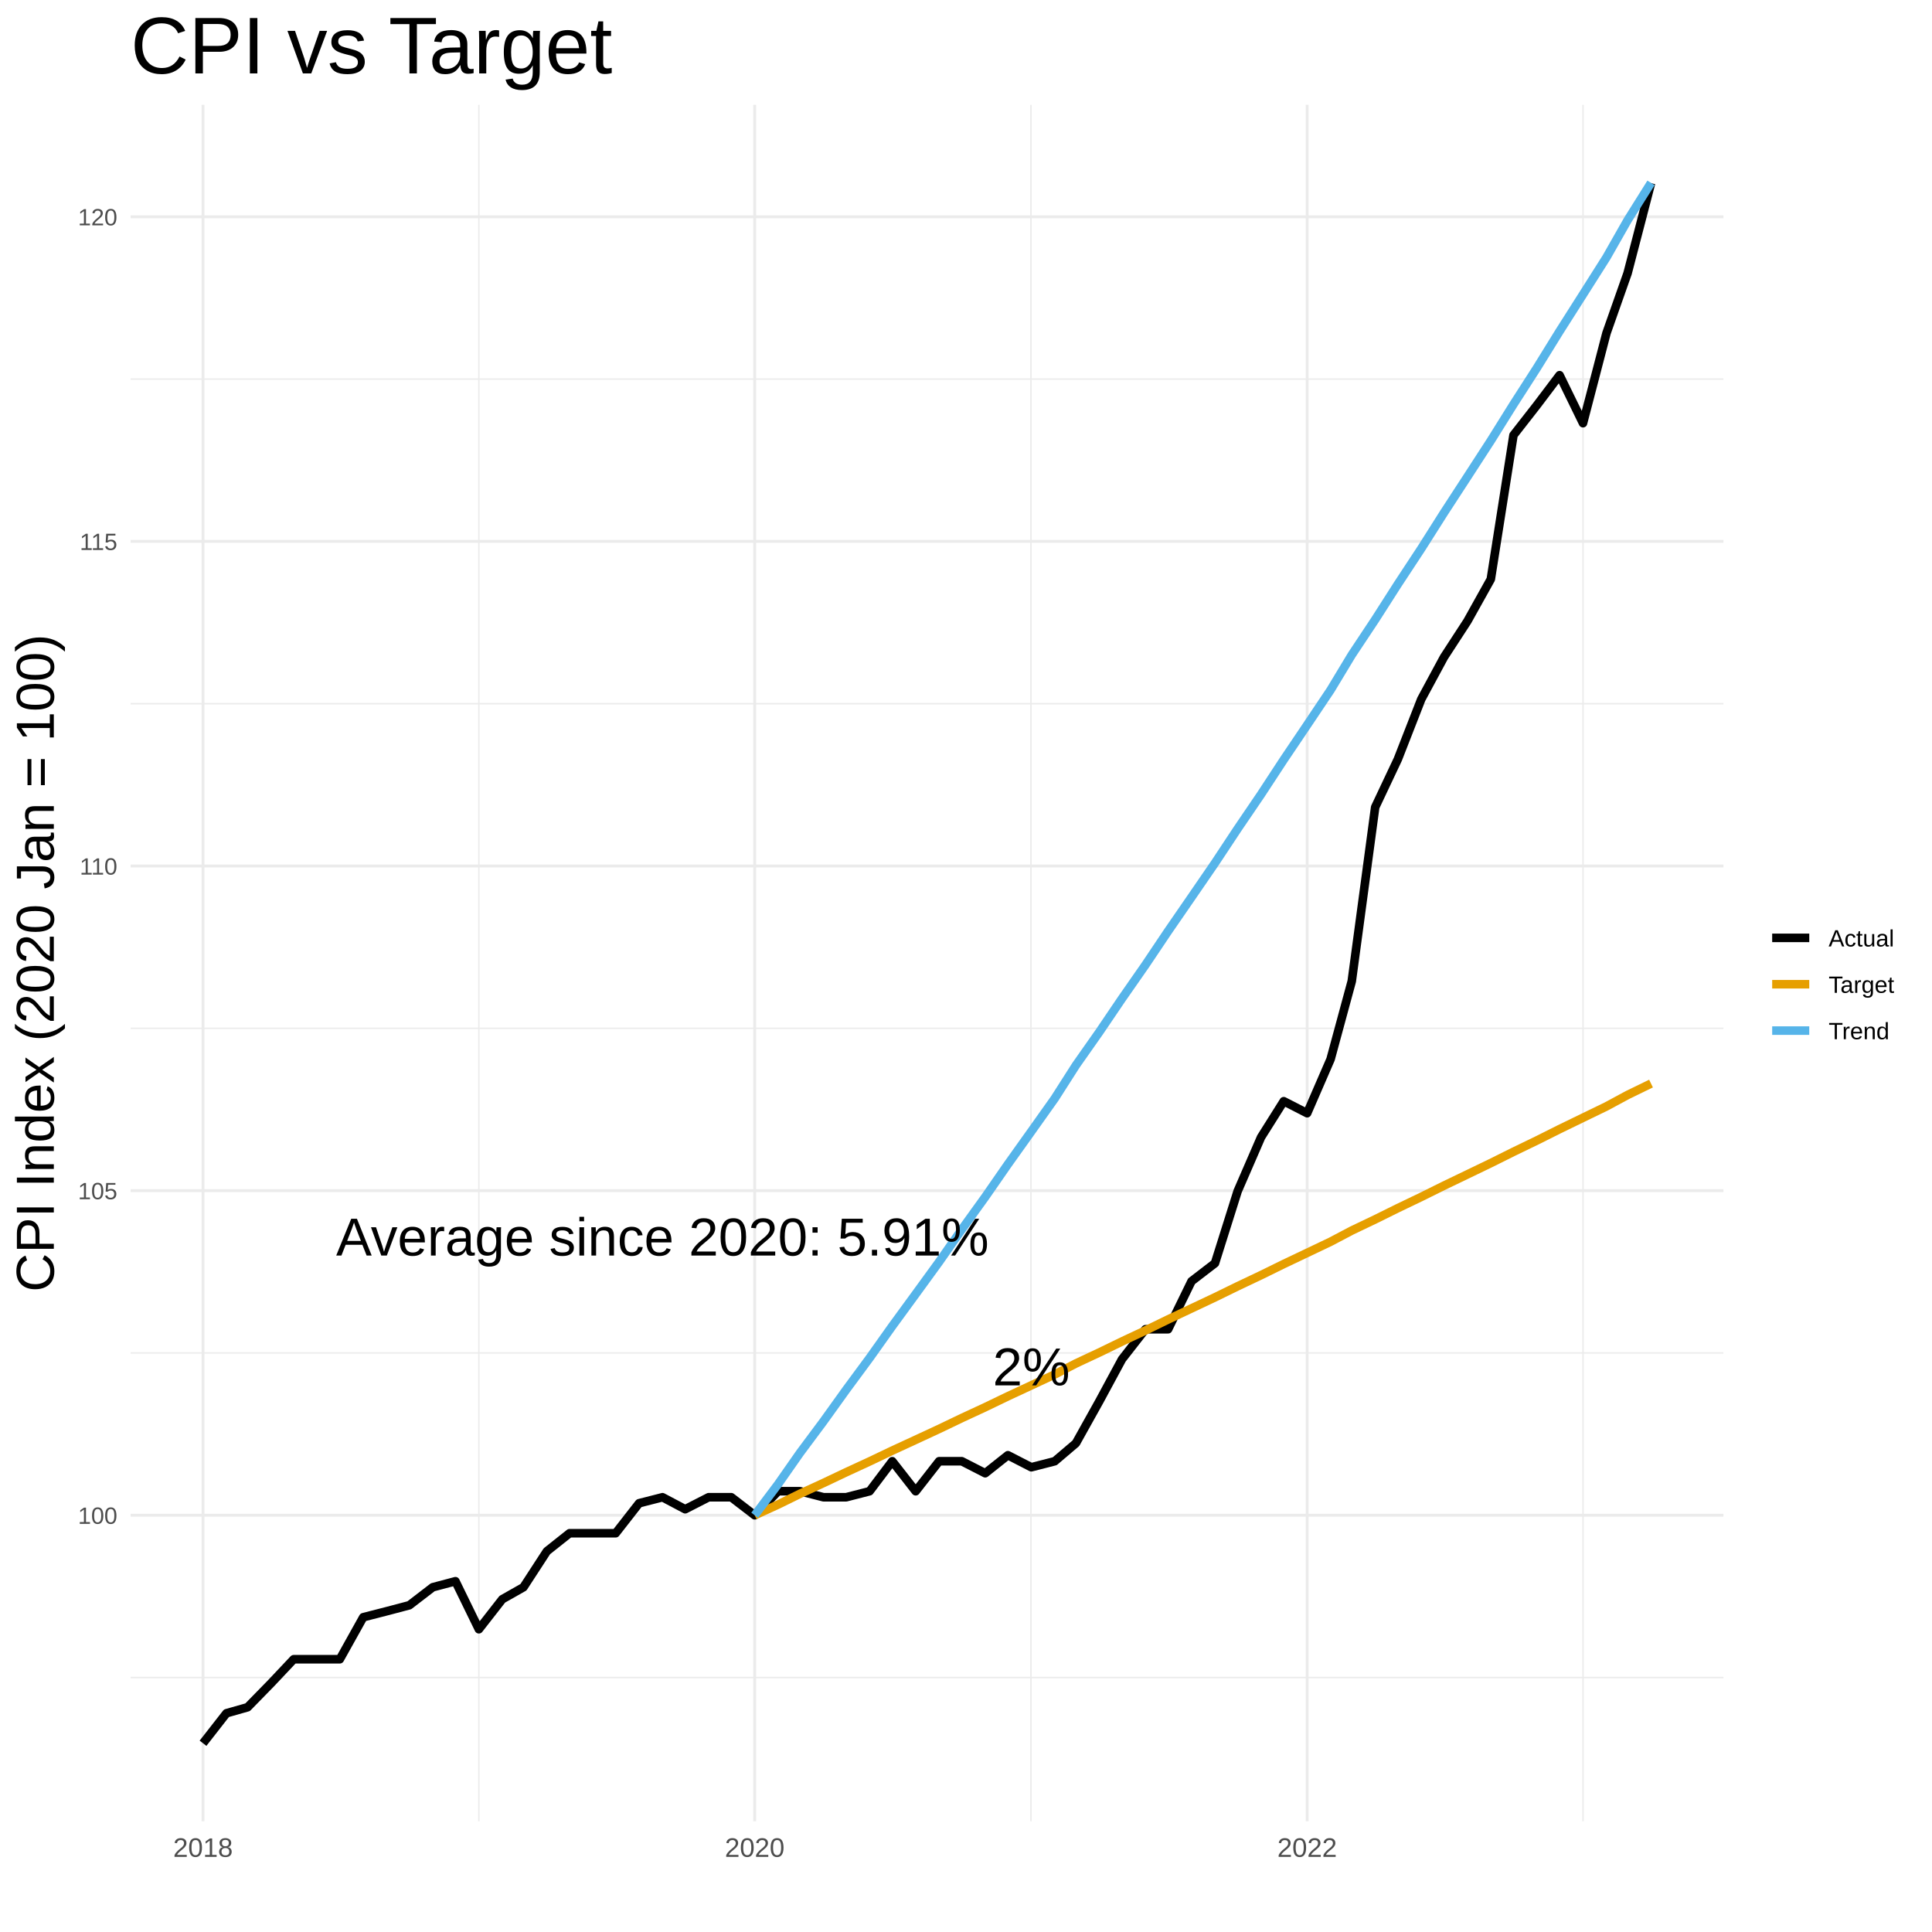
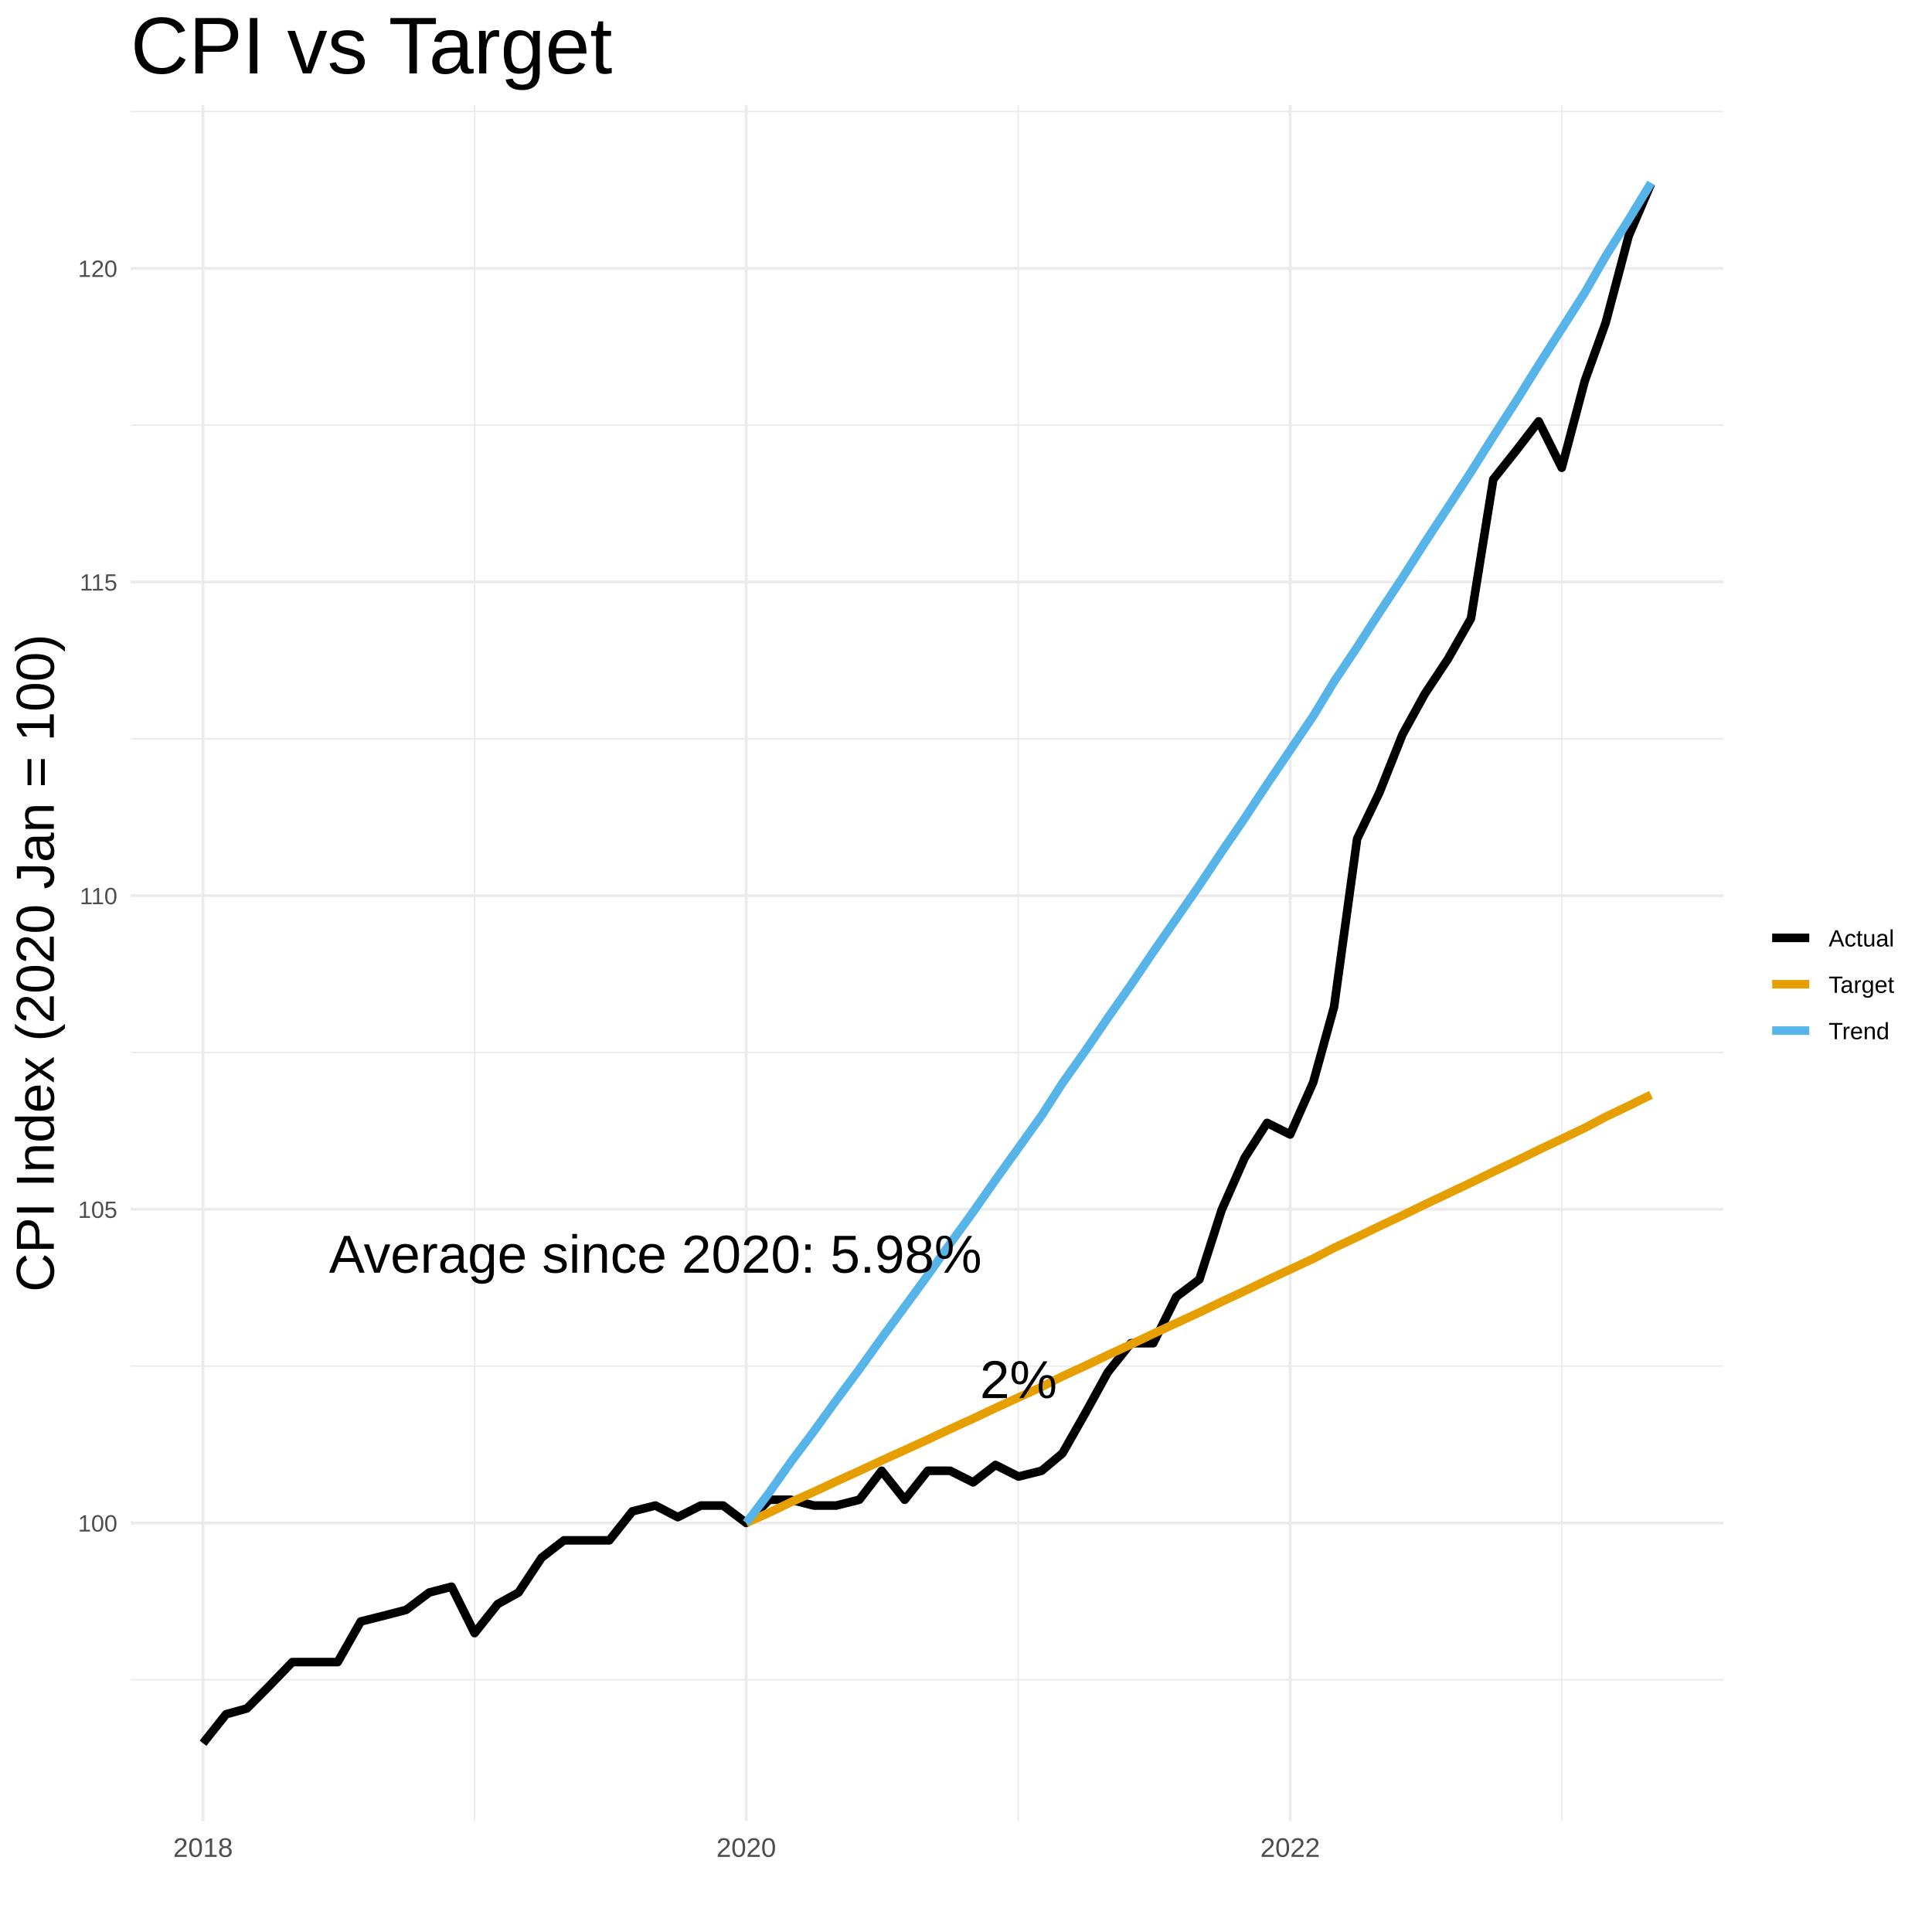
<svg xmlns="http://www.w3.org/2000/svg" class="svglite" width="720.00pt" height="720.00pt" viewBox="0 0 720.00 720.00">
  <defs>
    <style type="text/css">
    .svglite line, .svglite polyline, .svglite polygon, .svglite path, .svglite rect, .svglite circle {
      fill: none;
      stroke: #000000;
      stroke-linecap: round;
      stroke-linejoin: round;
      stroke-miterlimit: 10.00;
    }
    .svglite text {
      white-space: pre;
    }
  </style>
  </defs>
  <rect width="100%" height="100%" style="stroke: none; fill: #FFFFFF;" />
  <defs>
    <clipPath id="cpMC4wMHw3MjAuMDB8MC4wMHw3MjAuMDA=">
      <rect x="0.00" y="0.00" width="720.00" height="720.00" />
    </clipPath>
  </defs>
  <g clip-path="url(#cpMC4wMHw3MjAuMDB8MC4wMHw3MjAuMDA=)">
</g>
  <defs>
    <clipPath id="cpNDguNjh8NjQyLjI3fDM5LjA3fDY3OC43Mw==">
      <rect x="48.68" y="39.07" width="593.60" height="639.66" />
    </clipPath>
  </defs>
  <g clip-path="url(#cpNDguNjh8NjQyLjI3fDM5LjA3fDY3OC43Mw==)">
-     <polyline points="48.68,625.17 642.27,625.17 " style="stroke-width: 0.53; stroke: #EBEBEB; stroke-linecap: butt;" />
-     <polyline points="48.68,504.20 642.27,504.20 " style="stroke-width: 0.53; stroke: #EBEBEB; stroke-linecap: butt;" />
-     <polyline points="48.68,383.22 642.27,383.22 " style="stroke-width: 0.53; stroke: #EBEBEB; stroke-linecap: butt;" />
-     <polyline points="48.68,262.25 642.27,262.25 " style="stroke-width: 0.53; stroke: #EBEBEB; stroke-linecap: butt;" />
-     <polyline points="48.68,141.27 642.27,141.27 " style="stroke-width: 0.53; stroke: #EBEBEB; stroke-linecap: butt;" />
-     <polyline points="178.46,678.73 178.46,39.07 " style="stroke-width: 0.53; stroke: #EBEBEB; stroke-linecap: butt;" />
-     <polyline points="384.20,678.73 384.20,39.07 " style="stroke-width: 0.53; stroke: #EBEBEB; stroke-linecap: butt;" />
-     <polyline points="589.94,678.73 589.94,39.07 " style="stroke-width: 0.53; stroke: #EBEBEB; stroke-linecap: butt;" />
-     <polyline points="48.68,564.69 642.27,564.69 " style="stroke-width: 1.07; stroke: #EBEBEB; stroke-linecap: butt;" />
-     <polyline points="48.68,443.71 642.27,443.71 " style="stroke-width: 1.07; stroke: #EBEBEB; stroke-linecap: butt;" />
-     <polyline points="48.68,322.74 642.27,322.74 " style="stroke-width: 1.07; stroke: #EBEBEB; stroke-linecap: butt;" />
-     <polyline points="48.68,201.76 642.27,201.76 " style="stroke-width: 1.07; stroke: #EBEBEB; stroke-linecap: butt;" />
-     <polyline points="48.68,80.79 642.27,80.79 " style="stroke-width: 1.07; stroke: #EBEBEB; stroke-linecap: butt;" />
+     <polyline points="48.68,626.00 642.27,626.00 " style="stroke-width: 0.53; stroke: #EBEBEB; stroke-linecap: butt;" />
+     <polyline points="48.68,509.11 642.27,509.11 " style="stroke-width: 0.53; stroke: #EBEBEB; stroke-linecap: butt;" />
+     <polyline points="48.68,392.22 642.27,392.22 " style="stroke-width: 0.53; stroke: #EBEBEB; stroke-linecap: butt;" />
+     <polyline points="48.68,275.33 642.27,275.33 " style="stroke-width: 0.53; stroke: #EBEBEB; stroke-linecap: butt;" />
+     <polyline points="48.68,158.44 642.27,158.44 " style="stroke-width: 0.53; stroke: #EBEBEB; stroke-linecap: butt;" />
+     <polyline points="48.68,41.55 642.27,41.55 " style="stroke-width: 0.53; stroke: #EBEBEB; stroke-linecap: butt;" />
+     <polyline points="176.87,678.73 176.87,39.07 " style="stroke-width: 0.53; stroke: #EBEBEB; stroke-linecap: butt;" />
+     <polyline points="379.44,678.73 379.44,39.07 " style="stroke-width: 0.53; stroke: #EBEBEB; stroke-linecap: butt;" />
+     <polyline points="582.02,678.73 582.02,39.07 " style="stroke-width: 0.53; stroke: #EBEBEB; stroke-linecap: butt;" />
+     <polyline points="48.68,567.55 642.27,567.55 " style="stroke-width: 1.07; stroke: #EBEBEB; stroke-linecap: butt;" />
+     <polyline points="48.68,450.66 642.27,450.66 " style="stroke-width: 1.07; stroke: #EBEBEB; stroke-linecap: butt;" />
+     <polyline points="48.68,333.78 642.27,333.78 " style="stroke-width: 1.07; stroke: #EBEBEB; stroke-linecap: butt;" />
+     <polyline points="48.68,216.89 642.27,216.89 " style="stroke-width: 1.07; stroke: #EBEBEB; stroke-linecap: butt;" />
+     <polyline points="48.68,100.00 642.27,100.00 " style="stroke-width: 1.07; stroke: #EBEBEB; stroke-linecap: butt;" />
    <polyline points="75.66,678.73 75.66,39.07 " style="stroke-width: 1.07; stroke: #EBEBEB; stroke-linecap: butt;" />
-     <polyline points="281.26,678.73 281.26,39.07 " style="stroke-width: 1.07; stroke: #EBEBEB; stroke-linecap: butt;" />
-     <polyline points="487.14,678.73 487.14,39.07 " style="stroke-width: 1.07; stroke: #EBEBEB; stroke-linecap: butt;" />
-     <polyline points="75.66,649.66 84.39,638.48 92.27,636.24 101.01,627.30 109.45,618.35 118.19,618.35 126.64,618.35 135.37,602.70 144.10,600.46 152.55,598.23 161.28,591.52 169.73,589.28 178.46,607.17 187.19,595.99 195.08,591.52 203.81,578.10 212.26,571.39 220.99,571.39 229.44,571.39 238.17,560.21 246.90,557.98 255.35,562.45 264.08,557.98 272.53,557.98 281.26,564.69 289.99,555.74 298.16,555.74 306.89,557.98 315.34,557.98 324.07,555.74 332.52,544.56 341.25,555.74 349.98,544.56 358.43,544.56 367.16,549.03 375.61,542.32 384.34,546.80 393.07,544.56 400.96,537.85 409.69,522.20 418.14,506.55 426.87,495.37 435.32,495.37 444.05,477.48 452.78,470.77 461.23,443.93 469.96,423.81 478.41,410.39 487.14,414.86 495.87,394.74 503.76,365.67 512.49,300.82 520.94,282.93 529.67,260.57 538.12,244.92 546.85,231.50 555.58,215.85 564.03,162.18 572.76,151.00 581.21,139.82 589.94,157.71 598.68,124.17 606.56,101.81 615.29,68.26 " style="stroke-width: 3.20; stroke-linecap: butt;" />
-     <polyline points="281.26,564.69 289.99,560.69 298.16,556.68 306.89,552.67 315.34,548.66 324.07,544.63 332.52,540.60 341.25,536.57 349.98,532.52 358.43,528.47 367.16,524.42 375.61,520.35 384.34,516.28 393.07,512.21 400.96,508.12 409.69,504.03 418.14,499.93 426.87,495.83 435.32,491.72 444.05,487.60 452.78,483.48 461.23,479.35 469.96,475.21 478.41,471.06 487.14,466.91 495.87,462.75 503.76,458.59 512.49,454.42 520.94,450.24 529.67,446.05 538.12,441.86 546.85,437.66 555.58,433.45 564.03,429.24 572.76,425.02 581.21,420.79 589.94,416.55 598.68,412.31 606.56,408.06 615.29,403.81 " style="stroke-width: 3.20; stroke: #E69F00; stroke-linecap: butt;" />
-     <polyline points="281.26,564.69 289.99,553.08 298.16,541.41 306.89,529.69 315.34,517.92 324.07,506.09 332.52,494.20 341.25,482.25 349.98,470.25 358.43,458.18 367.16,446.07 375.61,433.89 384.34,421.65 393.07,409.36 400.96,397.01 409.69,384.59 418.14,372.12 426.87,359.59 435.32,347.00 444.05,334.34 452.78,321.63 461.23,308.86 469.96,296.02 478.41,283.12 487.14,270.17 495.87,257.14 503.76,244.06 512.49,230.91 520.94,217.70 529.67,204.43 538.12,191.10 546.85,177.69 555.58,164.23 564.03,150.70 572.76,137.11 581.21,123.45 589.94,109.72 598.68,95.93 606.56,82.07 615.29,68.15 " style="stroke-width: 3.20; stroke: #56B4E9; stroke-linecap: butt;" />
-     <text x="384.34" y="516.29" text-anchor="middle" style="font-size: 19.92px; font-family: &quot;Liberation Sans&quot;;" textLength="31.58px" lengthAdjust="spacingAndGlyphs">2%</text>
-     <text x="246.90" y="467.90" text-anchor="middle" style="font-size: 19.92px; font-family: &quot;Liberation Sans&quot;;" textLength="273.05px" lengthAdjust="spacingAndGlyphs">Average since 2020: 5.91%</text>
+     <polyline points="278.09,678.73 278.09,39.07 " style="stroke-width: 1.07; stroke: #EBEBEB; stroke-linecap: butt;" />
+     <polyline points="480.80,678.73 480.80,39.07 " style="stroke-width: 1.07; stroke: #EBEBEB; stroke-linecap: butt;" />
+     <polyline points="75.66,649.66 84.25,638.85 92.02,636.69 100.61,628.05 108.93,619.41 117.53,619.41 125.85,619.41 134.45,604.28 143.04,602.12 151.36,599.96 159.96,593.48 168.28,591.32 176.87,608.61 185.47,597.80 193.23,593.48 201.83,580.52 210.15,574.04 218.75,574.04 227.07,574.04 235.66,563.23 244.26,561.07 252.58,565.39 261.17,561.07 269.49,561.07 278.09,567.55 286.69,558.91 294.73,558.91 303.32,561.07 311.64,561.07 320.24,558.91 328.56,548.11 337.16,558.91 345.75,548.11 354.07,548.11 362.67,552.43 370.99,545.95 379.58,550.27 388.18,548.11 395.94,541.63 404.54,526.50 412.86,511.38 421.46,500.58 429.78,500.58 438.37,483.29 446.97,476.81 455.29,450.88 463.88,431.44 472.20,418.47 480.80,422.79 489.40,403.35 497.16,375.26 505.76,312.60 514.08,295.32 522.67,273.71 530.99,258.59 539.59,245.62 548.18,230.50 556.50,178.64 565.10,167.84 573.42,157.04 582.02,174.32 590.61,141.91 598.38,120.31 606.97,87.90 615.29,68.45 " style="stroke-width: 3.20; stroke-linecap: butt;" />
+     <polyline points="278.09,567.55 286.69,563.69 294.73,559.82 303.32,555.95 311.64,552.07 320.24,548.18 328.56,544.29 337.16,540.39 345.75,536.48 354.07,532.57 362.67,528.65 370.99,524.72 379.58,520.79 388.18,516.85 395.94,512.90 404.54,508.95 412.86,504.99 421.46,501.02 429.78,497.05 438.37,493.07 446.97,489.09 455.29,485.10 463.88,481.10 472.20,477.09 480.80,473.08 489.40,469.07 497.16,465.04 505.76,461.01 514.08,456.97 522.67,452.93 530.99,448.87 539.59,444.82 548.18,440.75 556.50,436.68 565.10,432.60 573.42,428.52 582.02,424.43 590.61,420.33 598.38,416.22 606.97,412.11 615.29,407.99 " style="stroke-width: 3.20; stroke: #E69F00; stroke-linecap: butt;" />
+     <polyline points="278.09,567.55 286.69,556.21 294.73,544.81 303.32,533.36 311.64,521.85 320.24,510.29 328.56,498.67 337.16,486.99 345.75,475.26 354.07,463.46 362.67,451.62 370.99,439.71 379.58,427.75 388.18,415.73 395.94,403.65 404.54,391.51 412.86,379.31 421.46,367.06 429.78,354.74 438.37,342.36 446.97,329.93 455.29,317.43 463.88,304.88 472.20,292.26 480.80,279.58 489.40,266.84 497.16,254.04 505.76,241.17 514.08,228.25 522.67,215.26 530.99,202.21 539.59,189.09 548.18,175.91 556.50,162.67 565.10,149.36 573.42,135.99 582.02,122.55 590.61,109.05 598.38,95.48 606.97,81.85 615.29,68.15 " style="stroke-width: 3.20; stroke: #56B4E9; stroke-linecap: butt;" />
+     <text x="379.58" y="521.04" text-anchor="middle" style="font-size: 19.92px; font-family: &quot;Liberation Sans&quot;;" textLength="31.58px" lengthAdjust="spacingAndGlyphs">2%</text>
+     <text x="244.26" y="474.29" text-anchor="middle" style="font-size: 19.92px; font-family: &quot;Liberation Sans&quot;;" textLength="273.05px" lengthAdjust="spacingAndGlyphs">Average since 2020: 5.98%</text>
  </g>
  <g clip-path="url(#cpMC4wMHw3MjAuMDB8MC4wMHw3MjAuMDA=)">
-     <text x="43.74" y="567.89" text-anchor="end" style="font-size: 8.80px;fill: #4D4D4D; font-family: &quot;Liberation Sans&quot;;" textLength="16.78px" lengthAdjust="spacingAndGlyphs">100</text>
-     <text x="43.74" y="446.92" text-anchor="end" style="font-size: 8.80px;fill: #4D4D4D; font-family: &quot;Liberation Sans&quot;;" textLength="16.78px" lengthAdjust="spacingAndGlyphs">105</text>
-     <text x="43.74" y="325.94" text-anchor="end" style="font-size: 8.80px;fill: #4D4D4D; font-family: &quot;Liberation Sans&quot;;" textLength="16.78px" lengthAdjust="spacingAndGlyphs">110</text>
-     <text x="43.74" y="204.97" text-anchor="end" style="font-size: 8.80px;fill: #4D4D4D; font-family: &quot;Liberation Sans&quot;;" textLength="16.78px" lengthAdjust="spacingAndGlyphs">115</text>
-     <text x="43.74" y="83.99" text-anchor="end" style="font-size: 8.80px;fill: #4D4D4D; font-family: &quot;Liberation Sans&quot;;" textLength="16.78px" lengthAdjust="spacingAndGlyphs">120</text>
+     <text x="43.74" y="570.76" text-anchor="end" style="font-size: 8.80px;fill: #4D4D4D; font-family: &quot;Liberation Sans&quot;;" textLength="16.78px" lengthAdjust="spacingAndGlyphs">100</text>
+     <text x="43.74" y="453.87" text-anchor="end" style="font-size: 8.80px;fill: #4D4D4D; font-family: &quot;Liberation Sans&quot;;" textLength="16.78px" lengthAdjust="spacingAndGlyphs">105</text>
+     <text x="43.74" y="336.98" text-anchor="end" style="font-size: 8.80px;fill: #4D4D4D; font-family: &quot;Liberation Sans&quot;;" textLength="16.78px" lengthAdjust="spacingAndGlyphs">110</text>
+     <text x="43.74" y="220.09" text-anchor="end" style="font-size: 8.80px;fill: #4D4D4D; font-family: &quot;Liberation Sans&quot;;" textLength="16.78px" lengthAdjust="spacingAndGlyphs">115</text>
+     <text x="43.74" y="103.20" text-anchor="end" style="font-size: 8.80px;fill: #4D4D4D; font-family: &quot;Liberation Sans&quot;;" textLength="16.78px" lengthAdjust="spacingAndGlyphs">120</text>
    <text x="75.66" y="692.00" text-anchor="middle" style="font-size: 10.00px;fill: #4D4D4D; font-family: &quot;Liberation Sans&quot;;" textLength="25.46px" lengthAdjust="spacingAndGlyphs">2018</text>
-     <text x="281.26" y="692.00" text-anchor="middle" style="font-size: 10.00px;fill: #4D4D4D; font-family: &quot;Liberation Sans&quot;;" textLength="25.46px" lengthAdjust="spacingAndGlyphs">2020</text>
-     <text x="487.14" y="692.00" text-anchor="middle" style="font-size: 10.00px;fill: #4D4D4D; font-family: &quot;Liberation Sans&quot;;" textLength="25.46px" lengthAdjust="spacingAndGlyphs">2022</text>
+     <text x="278.09" y="692.00" text-anchor="middle" style="font-size: 10.00px;fill: #4D4D4D; font-family: &quot;Liberation Sans&quot;;" textLength="25.46px" lengthAdjust="spacingAndGlyphs">2020</text>
+     <text x="480.80" y="692.00" text-anchor="middle" style="font-size: 10.00px;fill: #4D4D4D; font-family: &quot;Liberation Sans&quot;;" textLength="25.46px" lengthAdjust="spacingAndGlyphs">2022</text>
    <text transform="translate(20.06,358.90) rotate(-90)" text-anchor="middle" style="font-size: 20.00px; font-family: &quot;Liberation Sans&quot;;" textLength="271.03px" lengthAdjust="spacingAndGlyphs">CPI Index (2020 Jan = 100)</text>
    <line x1="660.44" y1="349.52" x2="674.26" y2="349.52" style="stroke-width: 3.20; stroke-linecap: butt;" />
    <line x1="660.44" y1="366.80" x2="674.26" y2="366.80" style="stroke-width: 3.20; stroke: #E69F00; stroke-linecap: butt;" />
    <line x1="660.44" y1="384.08" x2="674.26" y2="384.08" style="stroke-width: 3.20; stroke: #56B4E9; stroke-linecap: butt;" />
    <text x="681.47" y="352.73" style="font-size: 8.80px; font-family: &quot;Liberation Sans&quot;;" textLength="27.57px" lengthAdjust="spacingAndGlyphs">Actual</text>
    <text x="681.47" y="370.01" style="font-size: 8.80px; font-family: &quot;Liberation Sans&quot;;" textLength="27.22px" lengthAdjust="spacingAndGlyphs">Target</text>
    <text x="681.47" y="387.29" style="font-size: 8.80px; font-family: &quot;Liberation Sans&quot;;" textLength="24.07px" lengthAdjust="spacingAndGlyphs">Trend</text>
    <text x="48.68" y="27.35" style="font-size: 30.00px; font-family: &quot;Liberation Sans&quot;;" textLength="193.18px" lengthAdjust="spacingAndGlyphs">CPI vs Target</text>
  </g>
</svg>
